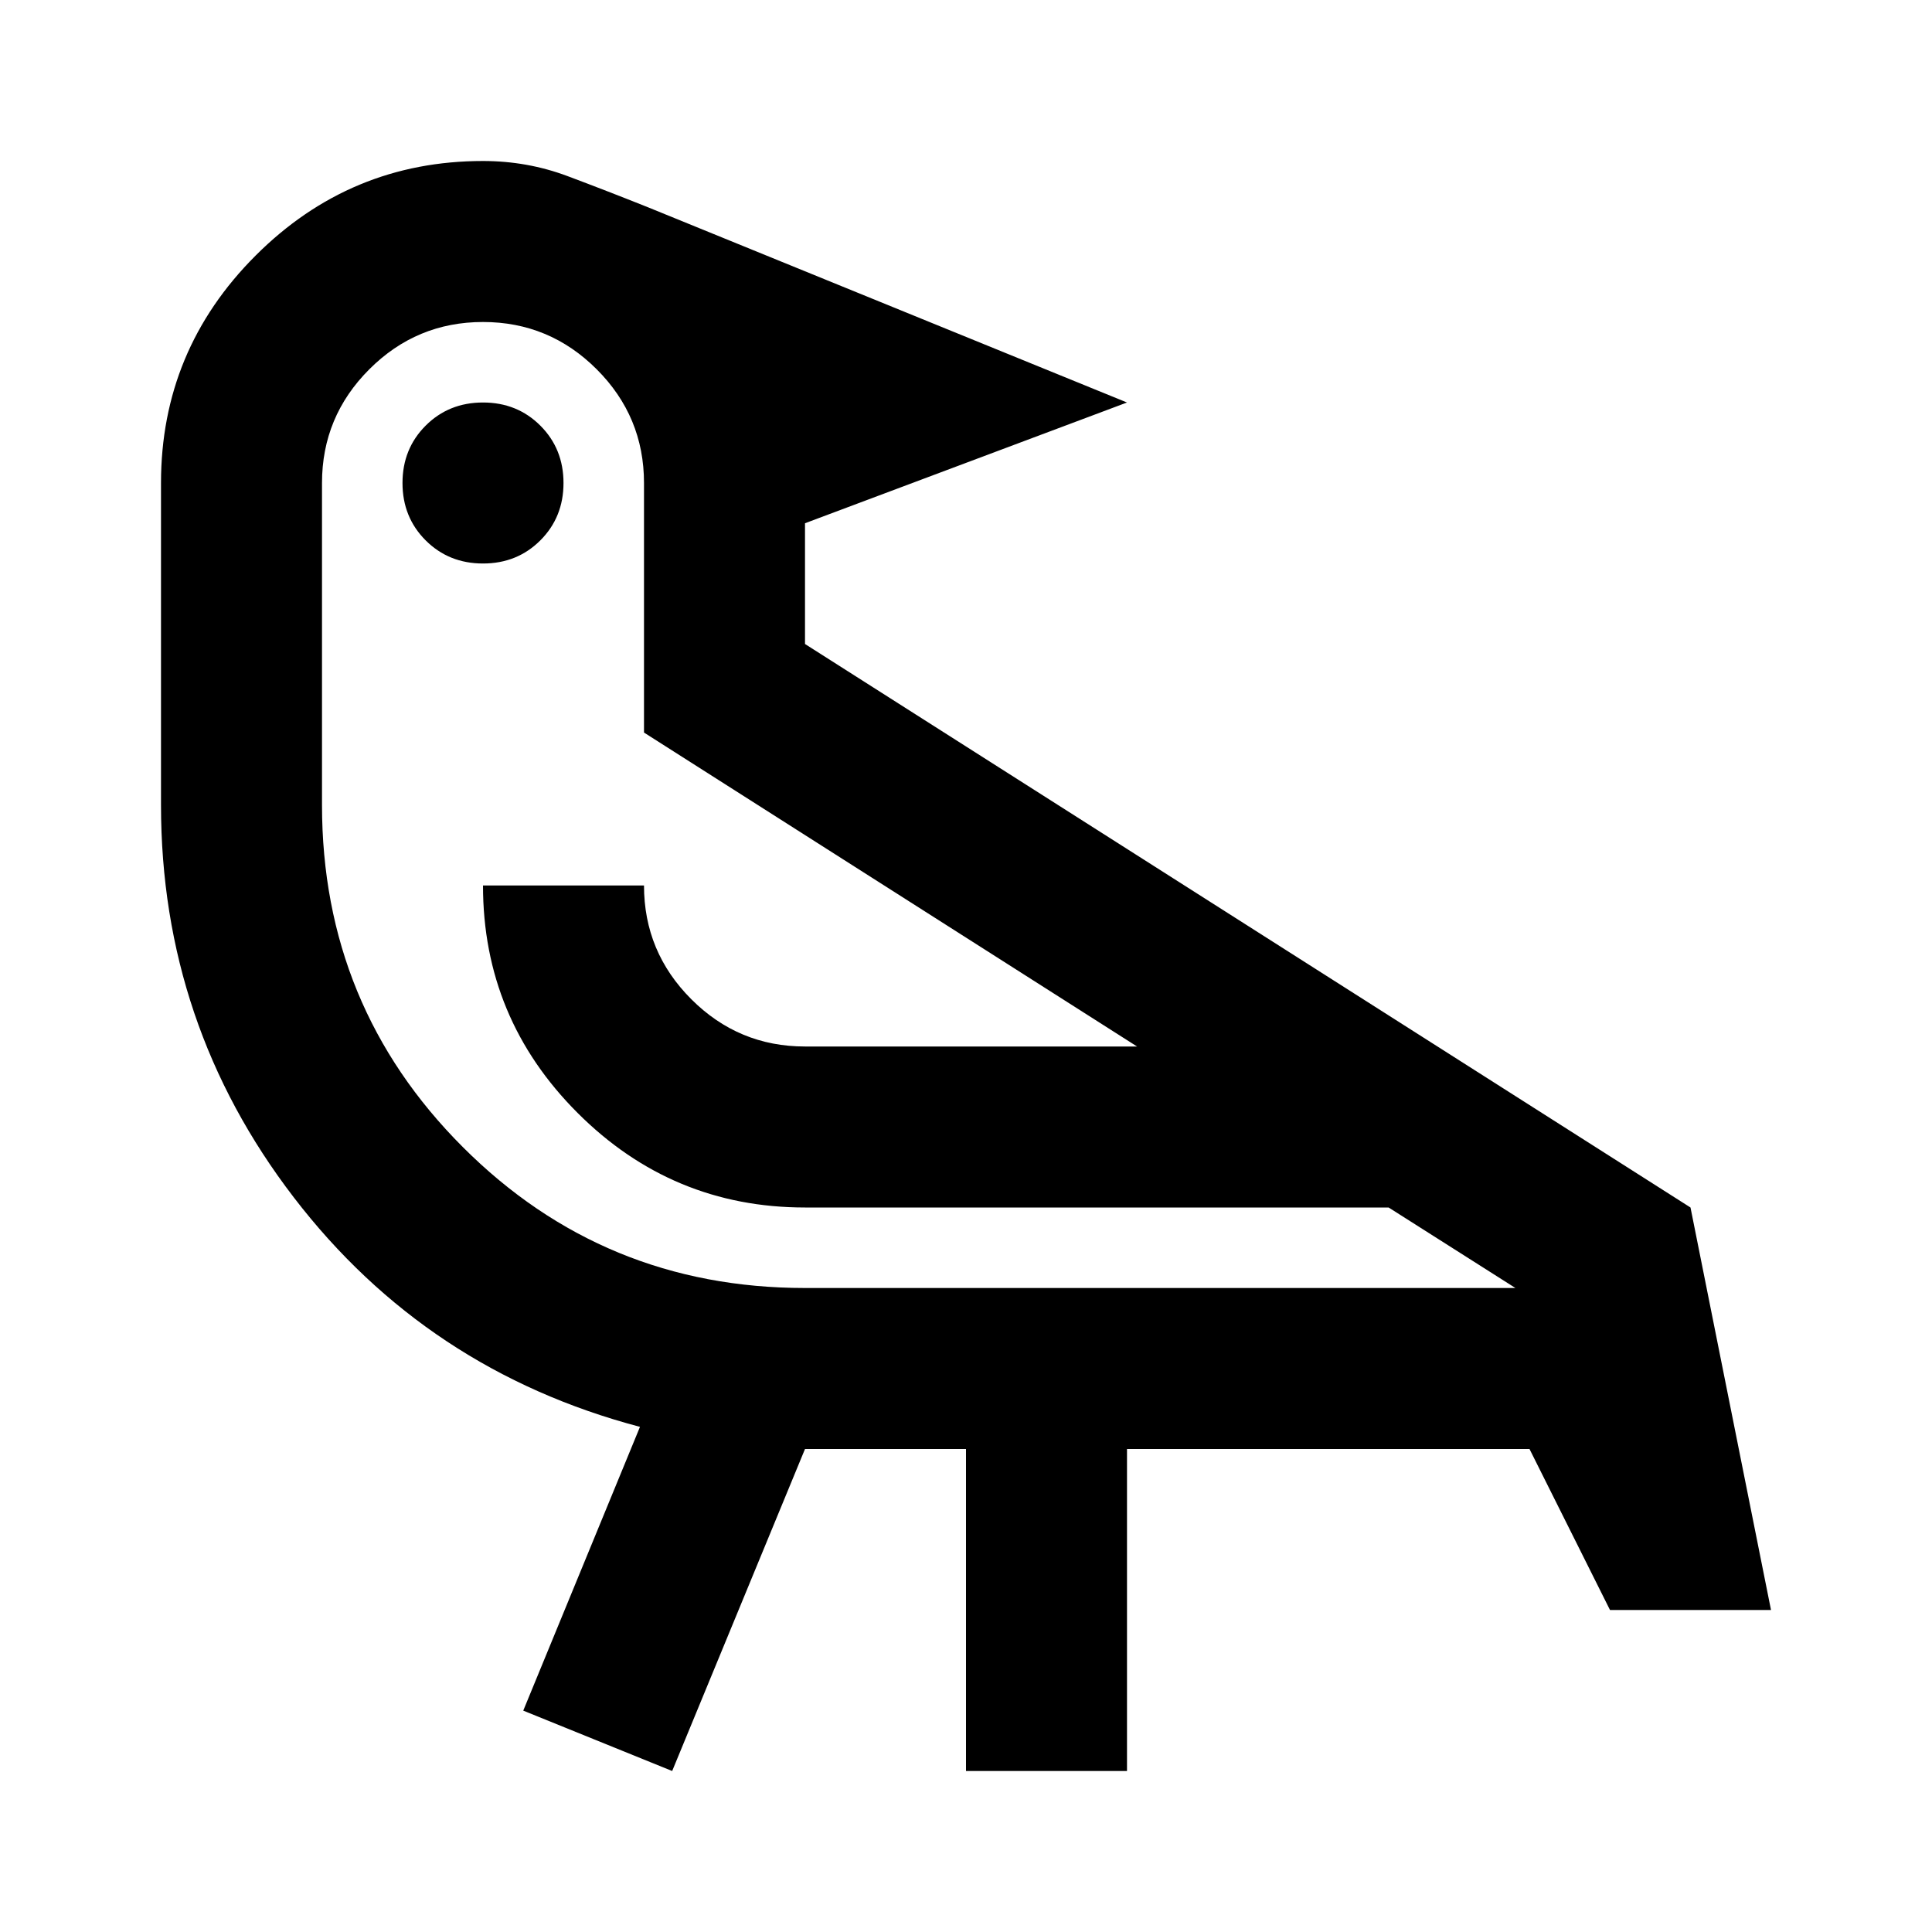
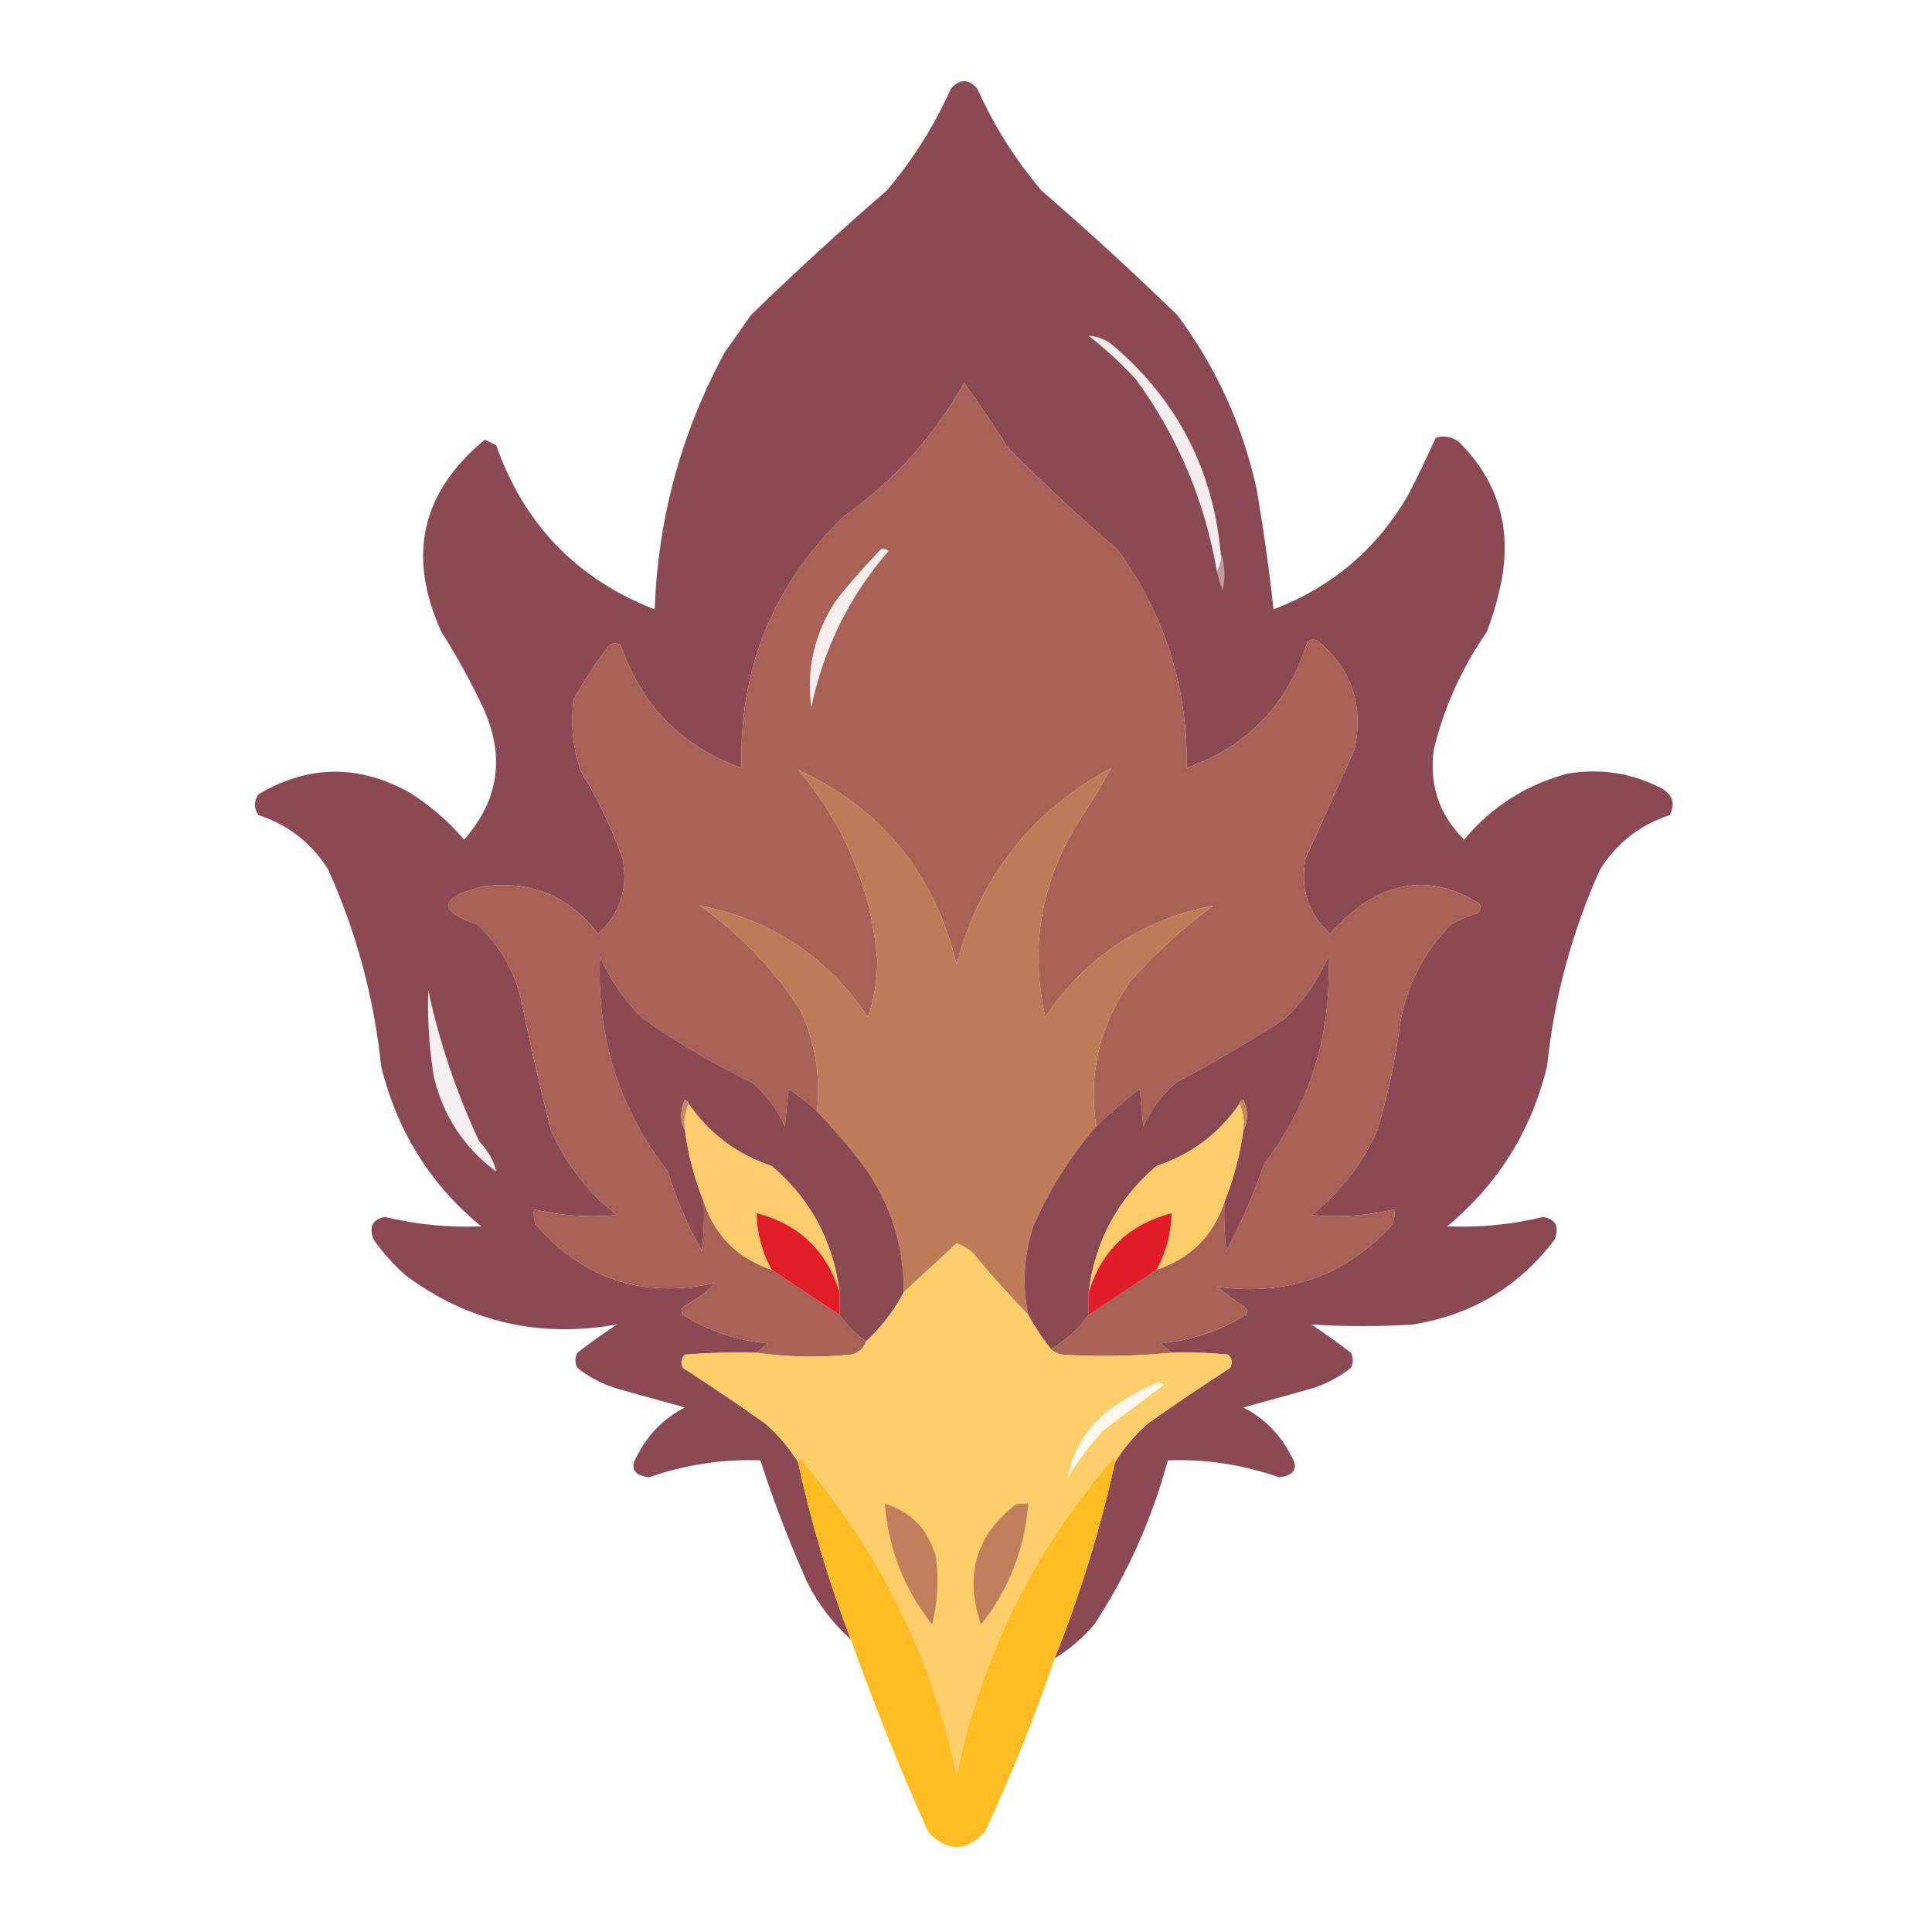
- <svg xmlns="http://www.w3.org/2000/svg" height="24" viewBox="0 -960 960 960" width="24">
-   <path d="m334-80-74-30 58-141q-106-28-172-114T80-560v-160q0-66 47-113t113-47q22 0 42 7.5t40 15.5l238 97-160 60v60l440 280 40 200h-80l-40-80H560v160h-80v-160h-80L334-80Zm66-240h353l-63-40H400q-66 0-113-47t-47-113h80q0 33 23.5 56.5T400-440h165L320-596v-124q0-33-23.5-56.5T240-800q-33 0-56.5 23.5T160-720v160q0 100 70 170t170 70ZM240-680q-17 0-28.5-11.5T200-720q0-17 11.5-28.5T240-760q17 0 28.5 11.5T280-720q0 17-11.5 28.5T240-680Zm160 320Z" />
+ <svg xmlns="http://www.w3.org/2000/svg" version="1.1" width="512px" height="512px" style="shape-rendering:geometricPrecision; text-rendering:geometricPrecision; image-rendering:optimizeQuality; fill-rule:evenodd; clip-rule:evenodd">
+   <g>
+     <path style="opacity:0.99" fill="#8a4852" d="M 279.5,439.5 C 286.246,422.597 291.579,405.263 295.5,387.5C 297.886,383.603 300.886,380.103 304.5,377C 311.58,372.043 318.747,367.21 326,362.5C 326.684,361.216 326.517,360.049 325.5,359C 320.511,358.501 315.511,358.334 310.5,358.5C 309.571,357.685 308.571,356.852 307.5,356C 315.652,355.259 323.152,352.759 330,348.5C 330.667,347.833 330.667,347.167 330,346.5C 327.411,344.789 324.911,342.955 322.5,341C 341.027,343.605 356.527,338.105 369,324.5C 369.49,323.207 369.657,321.873 369.5,320.5C 362.266,322.197 354.933,322.697 347.5,322C 355.182,315.979 361.015,308.479 365,299.5C 367.767,290.333 369.767,281 371,271.5C 372.729,261.209 377.229,252.375 384.5,245C 386.717,243.725 389.051,242.725 391.5,242C 392.451,241.282 392.617,240.449 392,239.5C 381.413,232.7 370.913,232.867 360.5,240C 357.559,242.287 354.892,244.787 352.5,247.5C 346.652,242.132 344.485,235.465 346,227.5C 350.333,217.833 354.667,208.167 359,198.5C 361.405,187.048 358.238,177.548 349.5,170C 348.5,169.333 347.5,169.333 346.5,170C 341.435,186.564 330.768,197.731 314.5,203.5C 314.781,182.036 308.615,162.703 296,145.5C 285.953,136.964 276.286,127.964 267,118.5C 263.296,112.651 259.463,106.984 255.5,101.5C 247.552,115.623 236.886,127.456 223.5,137C 204.845,155.109 195.845,177.276 196.5,203.5C 180.66,197.826 169.993,186.993 164.5,171C 163.5,170.333 162.5,170.333 161.5,171C 157.94,175.563 154.773,180.396 152,185.5C 151.165,191.983 151.832,198.316 154,204.5C 158.469,211.771 162.135,219.438 165,227.5C 166.515,235.465 164.348,242.132 158.5,247.5C 150.689,237.266 140.355,233.1 127.5,235C 116.264,238.032 115.93,241.366 126.5,245C 132.25,250.329 136.084,256.829 138,264.5C 140.389,276.206 143.055,287.873 146,299.5C 149.985,308.479 155.818,315.979 163.5,322C 156.081,322.699 148.748,322.199 141.5,320.5C 141.343,321.873 141.51,323.207 142,324.5C 154.721,339.074 170.555,344.24 189.5,340C 187.191,342.487 184.524,344.487 181.5,346C 180.549,346.718 180.383,347.551 181,348.5C 187.879,352.764 195.379,355.264 203.5,356C 202.429,356.852 201.429,357.685 200.5,358.5C 194.158,358.334 187.825,358.5 181.5,359C 180.483,360.049 180.316,361.216 181,362.5C 188.253,367.21 195.42,372.043 202.5,377C 206.114,380.103 209.114,383.603 211.5,387.5C 214.951,403.52 219.617,419.186 225.5,434.5C 220.764,430.255 216.931,425.255 214,419.5C 209.237,408.874 205.07,398.04 201.5,387C 191.405,386.658 181.572,388.158 172,391.5C 167.784,390.975 166.784,388.975 169,385.5C 171.833,380 176,375.833 181.5,373C 175.569,371.349 169.569,369.682 163.5,368C 159.637,366.819 156.137,364.986 153,362.5C 152.333,361.167 152.333,359.833 153,358.5C 156.412,355.877 159.912,353.377 163.5,351C 142.899,354.682 124.232,350.349 107.5,338C 104.296,335.131 101.463,331.965 99,328.5C 97.707,325.138 98.707,323.138 102,322.5C 110.402,324.53 118.902,325.363 127.5,325C 113.996,313.841 105.162,299.674 101,282.5C 99.112,264.381 94.445,247.048 87,230.5C 82.63,223.474 76.464,218.64 68.5,216C 67.24,214.186 67.24,212.353 68.5,210.5C 81.683,202.68 95.016,202.513 108.5,210C 113.923,213.419 118.756,217.585 123,222.5C 132.24,212.037 133.907,200.371 128,187.5C 124.735,180.579 121.068,173.913 117,167.5C 107.799,147.412 111.632,130.412 128.5,116.5C 129.5,117 130.5,117.5 131.5,118C 138.884,138.971 152.884,153.471 173.5,161.5C 174.374,137.332 180.541,114.665 192,93.5C 194.333,90.167 196.667,86.833 199,83.5C 210.7,72.132 222.7,61.132 235,50.5C 241.93,42.31 247.596,33.31 252,23.5C 254.333,20.833 256.667,20.833 259,23.5C 263.404,33.31 269.07,42.31 276,50.5C 288.3,61.132 300.3,72.132 312,83.5C 322.259,97.25 329.259,112.583 333,129.5C 334.829,140.121 336.329,150.787 337.5,161.5C 352.885,155.609 364.718,145.609 373,131.5C 375.644,126.379 378.144,121.212 380.5,116C 382.635,115.365 384.635,115.699 386.5,117C 396.721,127.066 400.555,139.232 398,153.5C 397.074,158.279 395.741,162.946 394,167.5C 387.434,176.966 382.767,187.299 380,198.5C 378.679,207.871 381.346,215.871 388,222.5C 395.331,213.753 404.497,207.92 415.5,205C 424.299,203.555 432.632,204.889 440.5,209C 443.338,210.755 444.005,213.088 442.5,216C 434.536,218.64 428.37,223.474 424,230.5C 416.555,247.048 411.888,264.381 410,282.5C 405.838,299.674 397.004,313.841 383.5,325C 392.098,325.363 400.598,324.53 409,322.5C 412.293,323.138 413.293,325.138 412,328.5C 402.574,340.969 390.074,348.469 374.5,351C 365.447,351.579 356.447,351.579 347.5,351C 351.088,353.377 354.588,355.877 358,358.5C 358.667,359.833 358.667,361.167 358,362.5C 354.863,364.986 351.363,366.819 347.5,368C 341.431,369.682 335.431,371.349 329.5,373C 335,375.833 339.167,380 342,385.5C 344.216,388.975 343.216,390.975 339,391.5C 329.428,388.158 319.595,386.658 309.5,387C 305.296,402.572 298.796,417.072 290,430.5C 286.902,434.107 283.402,437.107 279.5,439.5 Z" />
+   </g>
+   <g>
+     <path style="opacity:1" fill="#f4edee" d="M 323.5,146.5 C 323.784,148.415 323.451,150.081 322.5,151.5C 319.318,132.779 312.152,115.779 301,100.5C 297.133,96.298 292.967,92.465 288.5,89C 291.098,89.126 293.431,90.126 295.5,92C 312.094,106.352 321.427,124.519 323.5,146.5 Z" />
+   </g>
+   <g>
+     <path style="opacity:1" fill="#a96156" d="M 310.5,358.5 C 300.847,359.412 291.18,359.579 281.5,359C 280.263,358.768 279.263,358.268 278.5,357.5C 282.436,355.234 285.769,352.234 288.5,348.5C 294.471,344.51 300.471,340.51 306.5,336.5C 315.532,333.468 321.532,327.468 324.5,318.5C 324.334,322.846 324.501,327.179 325,331.5C 328.92,324.07 332.253,316.403 335,308.5C 347.305,292.295 352.972,273.962 352,253.5C 349.275,259.786 345.442,265.286 340.5,270C 331.057,276.038 321.39,281.704 311.5,287C 307.802,290.245 304.968,294.078 303,298.5C 302.667,295.167 302.333,291.833 302,288.5C 297.999,291.669 294.166,295.003 290.5,298.5C 288.366,284.134 291.533,271.134 300,259.5C 306.569,252.261 313.735,245.761 321.5,240C 302.65,243.682 287.816,253.515 277,269.5C 272.86,251.007 275.86,233.673 286,217.5C 289.248,212.594 292.082,207.927 294.5,203.5C 273.391,214.944 259.725,232.278 253.5,255.5C 247.601,231.438 233.601,214.271 211.5,204C 223.874,218.583 230.874,235.416 232.5,254.5C 232.505,259.643 231.671,264.643 230,269.5C 219.195,253.519 204.362,243.686 185.5,240C 196.043,247.542 204.876,256.709 212,267.5C 216.017,276.051 217.517,285.051 216.5,294.5C 214.163,292.334 211.663,290.334 209,288.5C 208.667,291.833 208.333,295.167 208,298.5C 206.032,294.078 203.198,290.245 199.5,287C 189.373,282.104 179.706,276.437 170.5,270C 165.546,265.252 161.713,259.752 159,253.5C 158.058,274.742 164.058,293.742 177,310.5C 179.218,317.817 182.218,324.817 186,331.5C 186.499,327.179 186.666,322.846 186.5,318.5C 189.477,327.477 195.477,333.477 204.5,336.5C 210.529,340.51 216.529,344.51 222.5,348.5C 224.5,351.167 226.833,353.5 229.5,355.5C 228.878,357.335 227.544,358.502 225.5,359C 216.99,359.823 208.656,359.657 200.5,358.5C 201.429,357.685 202.429,356.852 203.5,356C 195.379,355.264 187.879,352.764 181,348.5C 180.383,347.551 180.549,346.718 181.5,346C 184.524,344.487 187.191,342.487 189.5,340C 170.555,344.24 154.721,339.074 142,324.5C 141.51,323.207 141.343,321.873 141.5,320.5C 148.748,322.199 156.081,322.699 163.5,322C 155.818,315.979 149.985,308.479 146,299.5C 143.055,287.873 140.389,276.206 138,264.5C 136.084,256.829 132.25,250.329 126.5,245C 115.93,241.366 116.264,238.032 127.5,235C 140.355,233.1 150.689,237.266 158.5,247.5C 164.348,242.132 166.515,235.465 165,227.5C 162.135,219.438 158.469,211.771 154,204.5C 151.832,198.316 151.165,191.983 152,185.5C 154.773,180.396 157.94,175.563 161.5,171C 162.5,170.333 163.5,170.333 164.5,171C 169.993,186.993 180.66,197.826 196.5,203.5C 195.845,177.276 204.845,155.109 223.5,137C 236.886,127.456 247.552,115.623 255.5,101.5C 259.463,106.984 263.296,112.651 267,118.5C 276.286,127.964 285.953,136.964 296,145.5C 308.615,162.703 314.781,182.036 314.5,203.5C 330.768,197.731 341.435,186.564 346.5,170C 347.5,169.333 348.5,169.333 349.5,170C 358.238,177.548 361.405,187.048 359,198.5C 354.667,208.167 350.333,217.833 346,227.5C 344.485,235.465 346.652,242.132 352.5,247.5C 354.892,244.787 357.559,242.287 360.5,240C 370.913,232.867 381.413,232.7 392,239.5C 392.617,240.449 392.451,241.282 391.5,242C 389.051,242.725 386.717,243.725 384.5,245C 377.229,252.375 372.729,261.209 371,271.5C 369.767,281 367.767,290.333 365,299.5C 361.015,308.479 355.182,315.979 347.5,322C 354.933,322.697 362.266,322.197 369.5,320.5C 369.657,321.873 369.49,323.207 369,324.5C 356.527,338.105 341.027,343.605 322.5,341C 324.911,342.955 327.411,344.789 330,346.5C 330.667,347.167 330.667,347.833 330,348.5C 323.152,352.759 315.652,355.259 307.5,356C 308.571,356.852 309.571,357.685 310.5,358.5 Z" />
+   </g>
+   <g>
+     <path style="opacity:1" fill="#f6eeec" d="M 233.5,145.5 C 234.239,145.369 234.906,145.536 235.5,146C 225.09,157.987 218.257,171.821 215,187.5C 213.616,176.975 215.95,167.308 222,158.5C 225.67,153.998 229.503,149.665 233.5,145.5 Z" />
+   </g>
+   <g>
+     <path style="opacity:1" fill="#bf9ba0" d="M 323.5,146.5 C 324.641,149.64 324.808,152.973 324,156.5C 323.392,154.846 322.892,153.179 322.5,151.5C 323.451,150.081 323.784,148.415 323.5,146.5 Z" />
+   </g>
+   <g>
+     <path style="opacity:1" fill="#be7c59" d="M 290.5,298.5 C 283.749,306.326 278.249,314.993 274,324.5C 271.331,332.361 270.831,340.361 272.5,348.5C 267.866,343.695 263.366,338.695 259,333.5C 257.587,331.586 255.753,330.253 253.5,329.5C 248.865,333.799 244.199,338.132 239.5,342.5C 239.587,329.011 235.421,317.011 227,306.5C 223.664,302.332 220.164,298.332 216.5,294.5C 217.517,285.051 216.017,276.051 212,267.5C 204.876,256.709 196.043,247.542 185.5,240C 204.362,243.686 219.195,253.519 230,269.5C 231.671,264.643 232.505,259.643 232.5,254.5C 230.874,235.416 223.874,218.583 211.5,204C 233.601,214.271 247.601,231.438 253.5,255.5C 259.725,232.278 273.391,214.944 294.5,203.5C 292.082,207.927 289.248,212.594 286,217.5C 275.86,233.673 272.86,251.007 277,269.5C 287.816,253.515 302.65,243.682 321.5,240C 313.735,245.761 306.569,252.261 300,259.5C 291.533,271.134 288.366,284.134 290.5,298.5 Z" />
+   </g>
+   <g>
+     <path style="opacity:1" fill="#8b4952" d="M 216.5,294.5 C 220.164,298.332 223.664,302.332 227,306.5C 235.421,317.011 239.587,329.011 239.5,342.5C 236.891,347.383 233.557,351.716 229.5,355.5C 226.833,353.5 224.5,351.167 222.5,348.5C 222.5,346.5 222.5,344.5 222.5,342.5C 220.794,328.916 214.794,317.749 204.5,309C 195.258,305.909 187.925,300.409 182.5,292.5C 182.44,291.957 182.107,291.624 181.5,291.5C 180.2,294.309 180.2,296.976 181.5,299.5C 182.386,306.045 184.053,312.378 186.5,318.5C 186.666,322.846 186.499,327.179 186,331.5C 182.218,324.817 179.218,317.817 177,310.5C 164.058,293.742 158.058,274.742 159,253.5C 161.713,259.752 165.546,265.252 170.5,270C 179.706,276.437 189.373,282.104 199.5,287C 203.198,290.245 206.032,294.078 208,298.5C 208.333,295.167 208.667,291.833 209,288.5C 211.663,290.334 214.163,292.334 216.5,294.5 Z" />
+   </g>
+   <g>
+     <path style="opacity:1" fill="#8a4852" d="M 324.5,318.5 C 326.947,312.378 328.614,306.045 329.5,299.5C 330.8,296.976 330.8,294.309 329.5,291.5C 328.893,291.624 328.56,291.957 328.5,292.5C 323.075,300.409 315.742,305.909 306.5,309C 296.206,317.749 290.206,328.916 288.5,342.5C 288.5,344.5 288.5,346.5 288.5,348.5C 285.769,352.234 282.436,355.234 278.5,357.5C 276.265,354.709 274.265,351.709 272.5,348.5C 270.831,340.361 271.331,332.361 274,324.5C 278.249,314.993 283.749,306.326 290.5,298.5C 294.166,295.003 297.999,291.669 302,288.5C 302.333,291.833 302.667,295.167 303,298.5C 304.968,294.078 307.802,290.245 311.5,287C 321.39,281.704 331.057,276.038 340.5,270C 345.442,265.286 349.275,259.786 352,253.5C 352.972,273.962 347.305,292.295 335,308.5C 332.253,316.403 328.92,324.07 325,331.5C 324.501,327.179 324.334,322.846 324.5,318.5 Z" />
+   </g>
+   <g>
+     <path style="opacity:1" fill="#f4eeef" d="M 113.5,262.5 C 116.465,276.227 120.965,289.561 127,302.5C 129.442,305.084 130.942,307.75 131.5,310.5C 123.027,304.182 117.527,295.849 115,285.5C 113.738,277.887 113.238,270.22 113.5,262.5 Z" />
+   </g>
+   <g>
+     <path style="opacity:1" fill="#fccb6b" d="M 182.5,292.5 C 187.925,300.409 195.258,305.909 204.5,309C 214.794,317.749 220.794,328.916 222.5,342.5C 219.117,331.452 211.784,324.452 200.5,321.5C 200.615,326.842 201.948,331.842 204.5,336.5C 195.477,333.477 189.477,327.477 186.5,318.5C 184.053,312.378 182.386,306.045 181.5,299.5C 181.198,296.941 181.532,294.607 182.5,292.5 Z" />
+   </g>
+   <g>
+     <path style="opacity:1" fill="#fccb6a" d="M 328.5,292.5 C 329.468,294.607 329.802,296.941 329.5,299.5C 328.614,306.045 326.947,312.378 324.5,318.5C 321.532,327.468 315.532,333.468 306.5,336.5C 309.052,331.842 310.385,326.842 310.5,321.5C 299.216,324.452 291.883,331.452 288.5,342.5C 290.206,328.916 296.206,317.749 306.5,309C 315.742,305.909 323.075,300.409 328.5,292.5 Z" />
+   </g>
+   <g>
+     <path style="opacity:1" fill="#c1875e" d="M 328.5,292.5 C 328.56,291.957 328.893,291.624 329.5,291.5C 330.8,294.309 330.8,296.976 329.5,299.5C 329.802,296.941 329.468,294.607 328.5,292.5 Z" />
+   </g>
+   <g>
+     <path style="opacity:1" fill="#c38a5e" d="M 182.5,292.5 C 181.532,294.607 181.198,296.941 181.5,299.5C 180.2,296.976 180.2,294.309 181.5,291.5C 182.107,291.624 182.44,291.957 182.5,292.5 Z" />
+   </g>
+   <g>
+     <path style="opacity:1" fill="#e11d28" d="M 222.5,342.5 C 222.5,344.5 222.5,346.5 222.5,348.5C 216.529,344.51 210.529,340.51 204.5,336.5C 201.948,331.842 200.615,326.842 200.5,321.5C 211.784,324.452 219.117,331.452 222.5,342.5 Z" />
+   </g>
+   <g>
+     <path style="opacity:1" fill="#e11c28" d="M 306.5,336.5 C 300.471,340.51 294.471,344.51 288.5,348.5C 288.5,346.5 288.5,344.5 288.5,342.5C 291.883,331.452 299.216,324.452 310.5,321.5C 310.385,326.842 309.052,331.842 306.5,336.5 Z" />
+   </g>
+   <g>
+     <path style="opacity:1" fill="#fece6b" d="M 272.5,348.5 C 274.265,351.709 276.265,354.709 278.5,357.5C 279.263,358.268 280.263,358.768 281.5,359C 291.18,359.579 300.847,359.412 310.5,358.5C 315.511,358.334 320.511,358.501 325.5,359C 326.517,360.049 326.684,361.216 326,362.5C 318.747,367.21 311.58,372.043 304.5,377C 300.886,380.103 297.886,383.603 295.5,387.5C 295.565,387.062 295.399,386.728 295,386.5C 274.001,410.832 260.168,438.832 253.5,470.5C 246.852,438.872 233.019,410.872 212,386.5C 211.601,386.728 211.435,387.062 211.5,387.5C 209.114,383.603 206.114,380.103 202.5,377C 195.42,372.043 188.253,367.21 181,362.5C 180.316,361.216 180.483,360.049 181.5,359C 187.825,358.5 194.158,358.334 200.5,358.5C 208.656,359.657 216.99,359.823 225.5,359C 227.544,358.502 228.878,357.335 229.5,355.5C 233.557,351.716 236.891,347.383 239.5,342.5C 244.199,338.132 248.865,333.799 253.5,329.5C 255.753,330.253 257.587,331.586 259,333.5C 263.366,338.695 267.866,343.695 272.5,348.5 Z" />
+   </g>
+   <g>
+     <path style="opacity:1" fill="#fff9ed" d="M 306.5,366.5 C 307.239,366.369 307.906,366.536 308.5,367C 303.167,371 297.833,375 292.5,379C 288.95,382.883 285.783,387.049 283,391.5C 284.296,384.495 287.796,378.662 293.5,374C 297.602,370.954 301.935,368.454 306.5,366.5 Z" />
+   </g>
+   <g>
+     <path style="opacity:0.99" fill="#fdbb20" d="M 295.5,387.5 C 291.579,405.263 286.246,422.597 279.5,439.5C 274.183,455.14 268.016,470.474 261,485.5C 256,490.833 251,490.833 246,485.5C 238.475,468.756 231.642,451.756 225.5,434.5C 219.617,419.186 214.951,403.52 211.5,387.5C 211.435,387.062 211.601,386.728 212,386.5C 233.019,410.872 246.852,438.872 253.5,470.5C 260.168,438.832 274.001,410.832 295,386.5C 295.399,386.728 295.565,387.062 295.5,387.5 Z" />
+   </g>
+   <g>
+     <path style="opacity:1" fill="#c07f5a" d="M 234.5,398.5 C 241.454,400.623 245.954,405.29 248,412.5C 248.861,418.585 248.527,424.585 247,430.5C 239.598,421.131 235.431,410.464 234.5,398.5 Z" />
+   </g>
+   <g>
+     <path style="opacity:1" fill="#c07f5a" d="M 269.5,398.5 C 270.5,398.5 271.5,398.5 272.5,398.5C 271.569,410.464 267.402,421.131 260,430.5C 255.458,417.384 258.625,406.717 269.5,398.5 Z" />
+   </g>
</svg>
